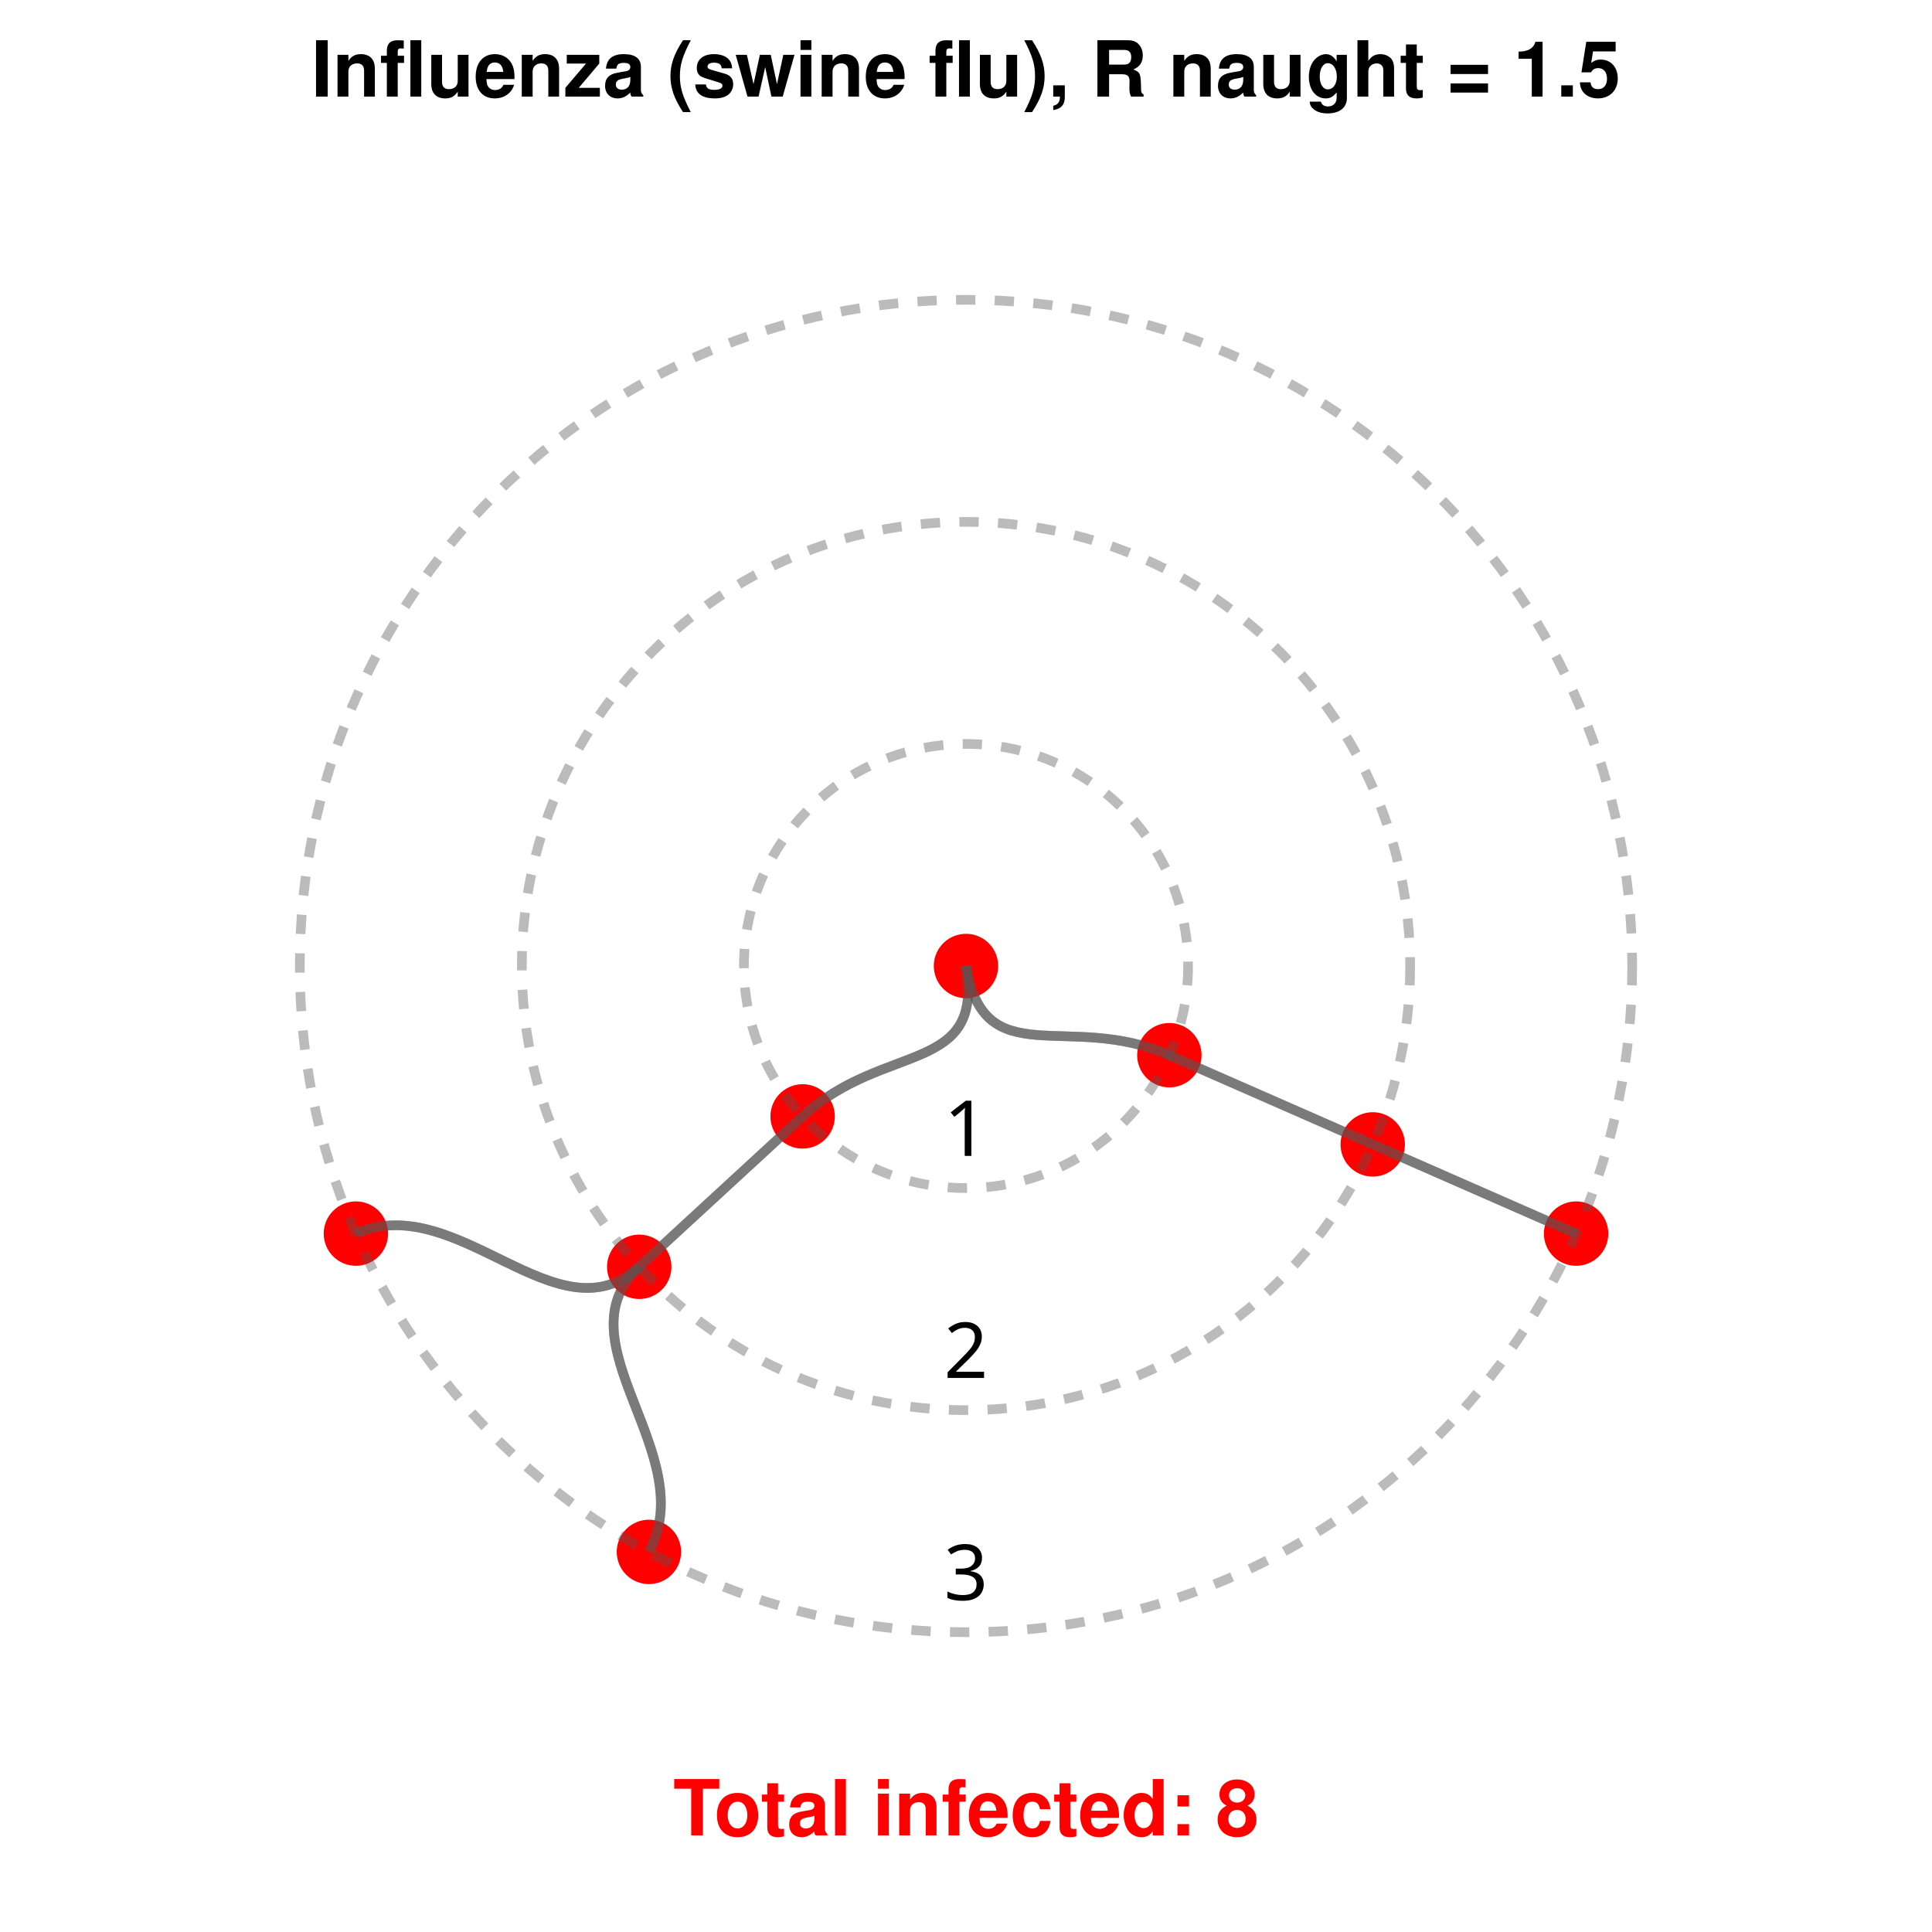
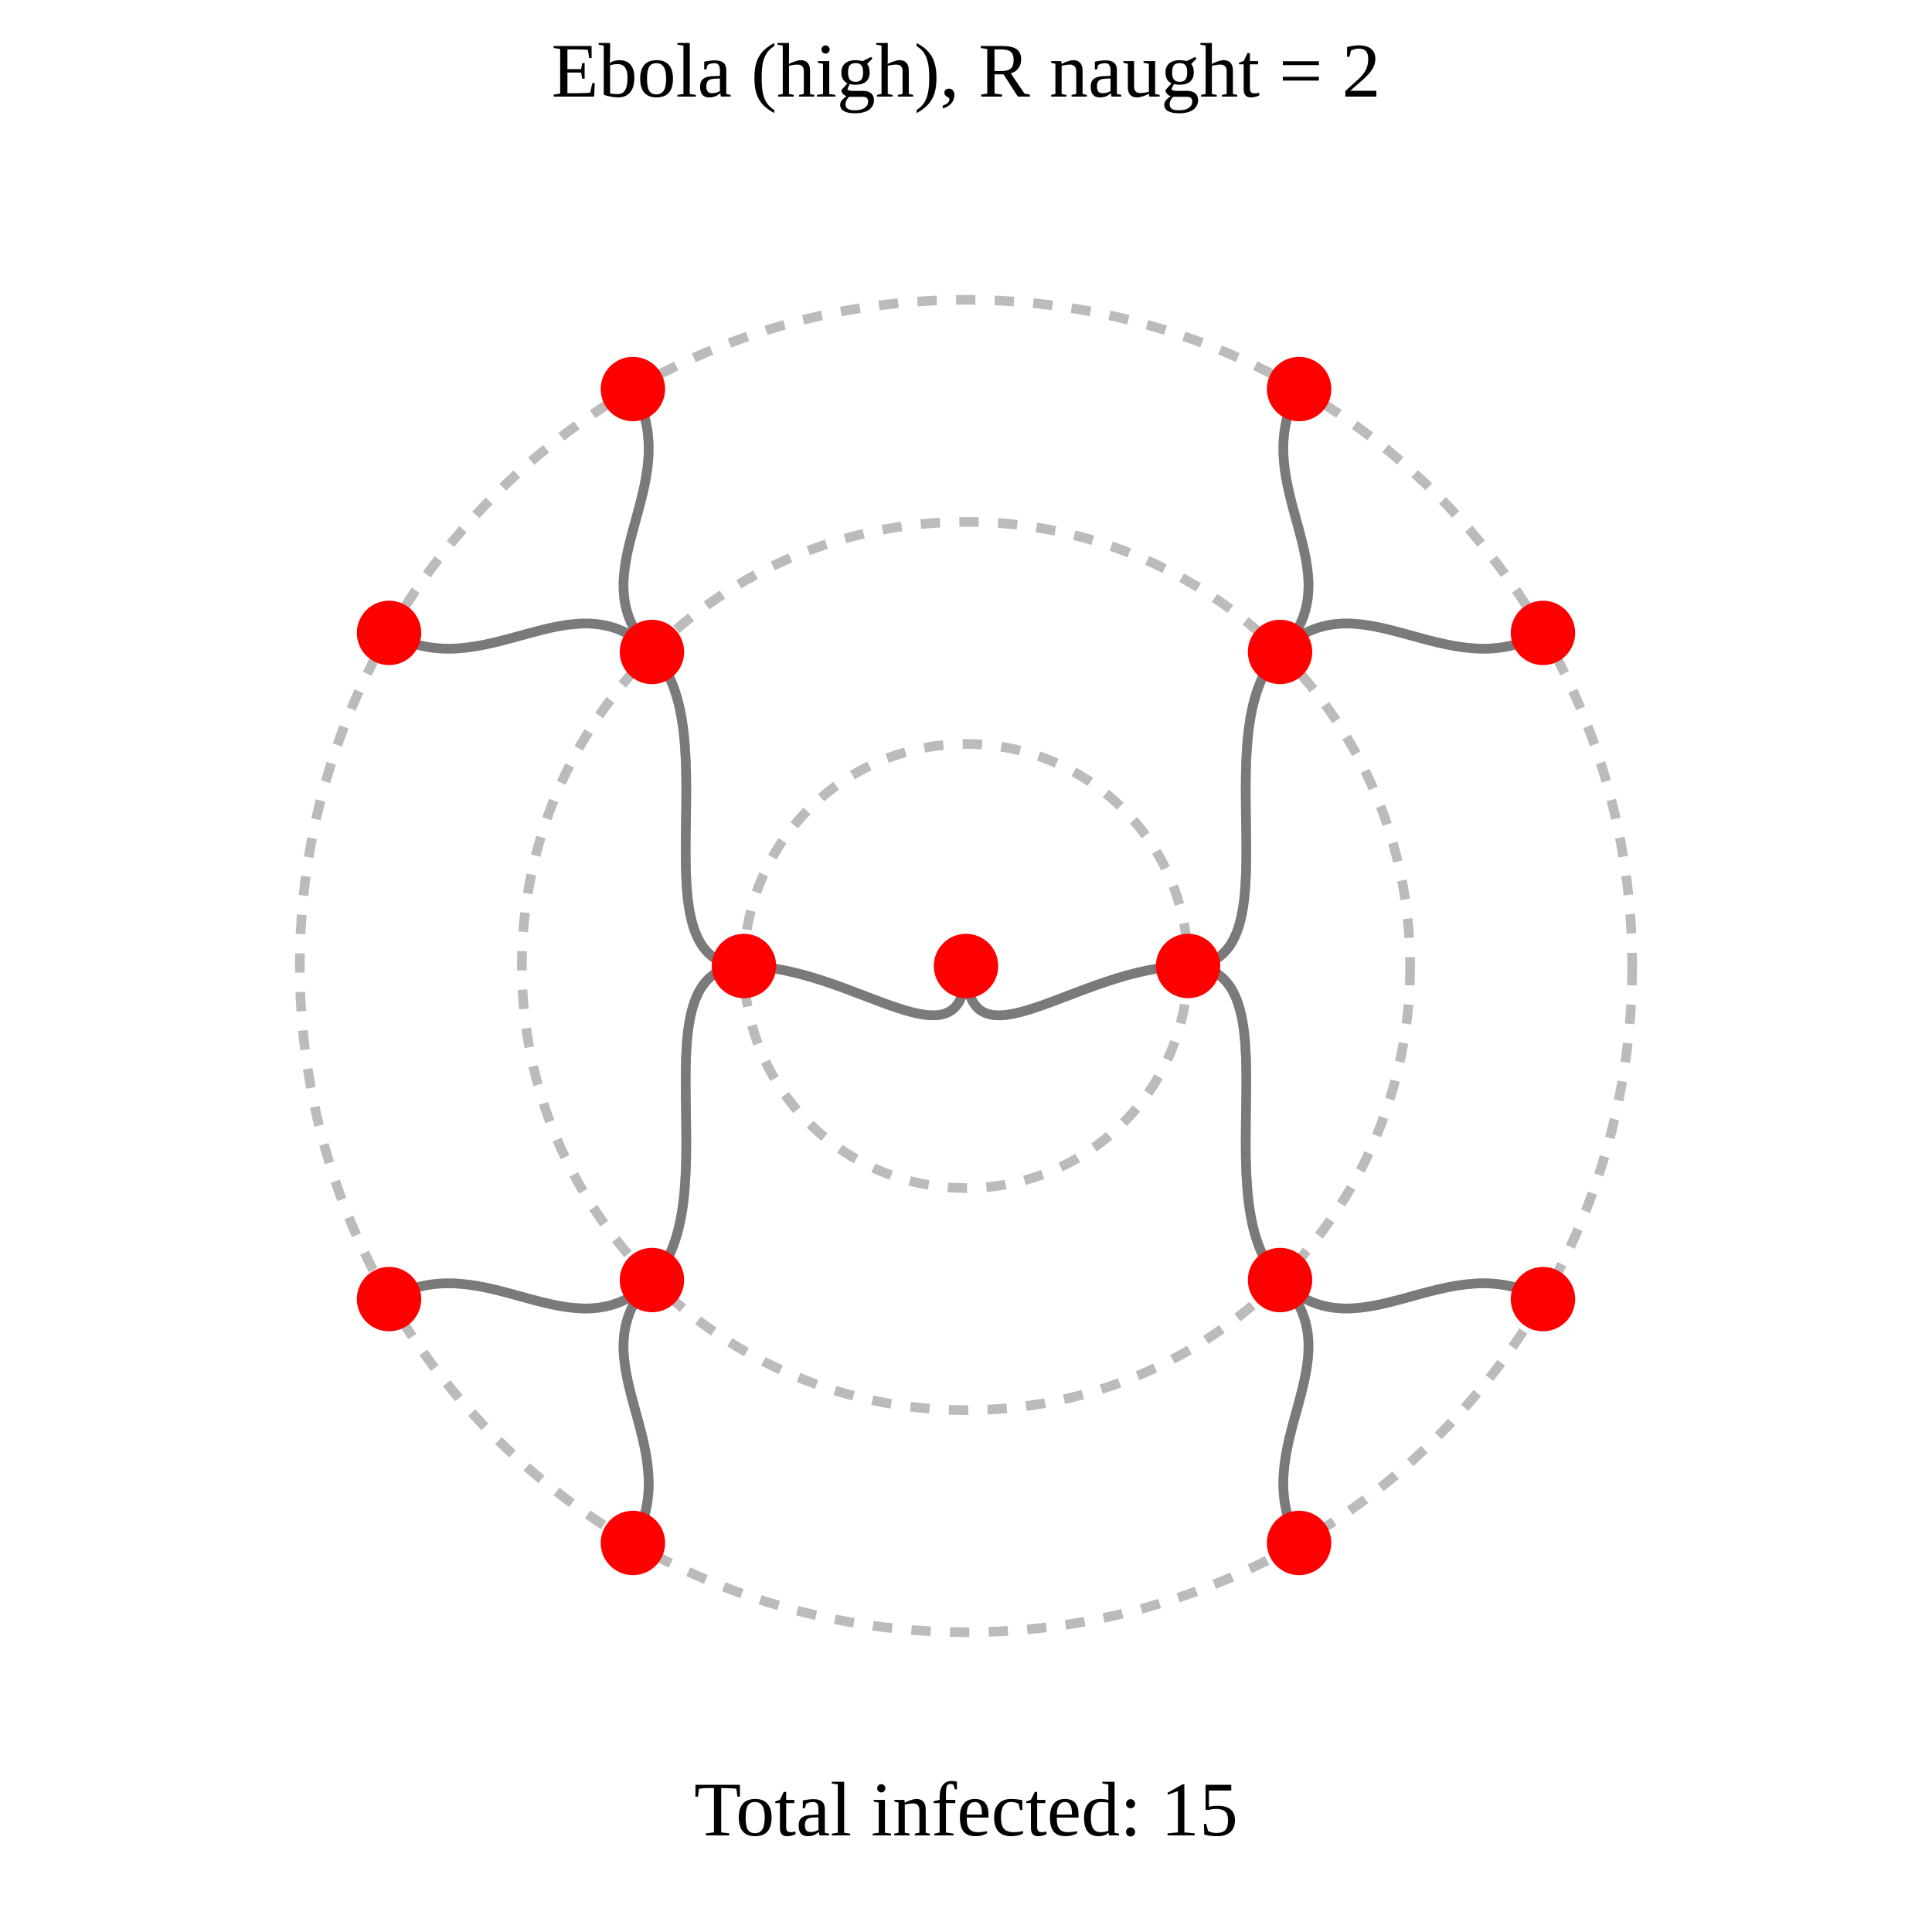
<svg xmlns="http://www.w3.org/2000/svg" width="300" height="300" preserveAspectRatio="xMinYMin meet" viewBox="0 0 300 300" class="svg-content">
  <g transform="translate(150,150)" fill="none" stroke="#555" stroke-opacity="0.4" stroke-width="1.5">
-     <style type="text/css">
- 	.radial-total {
- 		font-family: "Guardian Text Sans Web", "Helvetica Neue", Helvetica, Arial, "Lucida Grande", sans-serif;
- 		font-size: 12px;
- 		fill: red;
- 		font-weight: 600;
- 	}
- 
- 	.radial-info {
- 		font-family: "Guardian Text Sans Web", "Helvetica Neue", Helvetica, Arial, "Lucida Grande", sans-serif;
- 		font-size: 12px;
- 		fill: black;
- 		font-weight: 600;
- 	}
- </style>
-     <path d="M0,0C2.838,17.006,15.789,6.926,31.578,13.852" />
-     <path d="M0,0C2.838,17.006,-12.685,11.677,-25.37,23.355" />
-     <path d="M31.578,13.852C47.368,20.777,47.368,20.777,63.157,27.703" />
-     <path d="M-25.37,23.355C-38.055,35.032,-38.055,35.032,-50.74,46.709" />
-     <path d="M63.157,27.703C78.946,34.629,78.946,34.629,94.735,41.555" />
-     <path d="M-50.74,46.709C-63.424,58.386,-41.03,75.817,-49.236,90.98" />
-     <path d="M-50.74,46.709C-63.424,58.386,-78.946,34.629,-94.735,41.555" />
-   </g>
-   <g transform="translate(150,150)">
-     <circle class="testing" style="display: block;" transform="rotate(80.52632) translate(0,0)" fill="red" r="5" />
-     <circle class="testing" style="display: block;" transform="rotate(23.68421) translate(34.48276,0)" fill="red" r="5" />
-     <circle class="testing" style="display: block;" transform="rotate(137.3684) translate(34.48276,0)" fill="red" r="5" />
-     <circle class="testing" style="display: block;" transform="rotate(23.68421) translate(68.96552,0)" fill="red" r="5" />
-     <circle class="testing" style="display: block;" transform="rotate(137.3684) translate(68.96552,0)" fill="red" r="5" />
-     <circle class="testing" style="display: block;" transform="rotate(23.68421) translate(103.4483,0)" fill="red" r="5" />
-     <circle class="testing" style="display: block;" transform="rotate(118.4211) translate(103.4483,0)" fill="red" r="5" />
-     <circle class="testing" style="display: block;" transform="rotate(156.3158) translate(103.4483,0)" fill="red" r="5" />
+     <path d="M0,0C8.712440513921212e-15,17.241,17.241,-3.828355257328126e-15,34.483,-7.656710514656253e-15" />
+     <path d="M0,0C8.712440513921212e-15,17.241,-17.241,2.1114599985299196e-15,-34.483,4.222919997059839e-15" />
+     <path d="M34.483,-7.656710514656253e-15C51.724,-1.148506577198438e-14,36.574,-36.574,48.766,-48.766" />
+     <path d="M34.483,-7.656710514656253e-15C51.724,-1.148506577198438e-14,36.574,36.574,48.766,48.766" />
+     <path d="M-34.483,4.222919997059839e-15C-51.724,6.334379995589759e-15,-36.574,36.574,-48.766,48.766" />
+     <path d="M-34.483,4.222919997059839e-15C-51.724,6.334379995589759e-15,-36.574,-36.574,-48.766,-48.766" />
+     <path d="M48.766,-48.766C60.957,-60.957,43.103,-74.657,51.724,-89.589" />
+     <path d="M48.766,-48.766C60.957,-60.957,74.657,-43.103,89.589,-51.724" />
+     <path d="M48.766,48.766C60.957,60.957,74.657,43.103,89.589,51.724" />
+     <path d="M48.766,48.766C60.957,60.957,43.103,74.657,51.724,89.589" />
+     <path d="M-48.766,48.766C-60.957,60.957,-43.103,74.657,-51.724,89.589" />
+     <path d="M-48.766,48.766C-60.957,60.957,-74.657,43.103,-89.589,51.724" />
+     <path d="M-48.766,-48.766C-60.957,-60.957,-74.657,-43.103,-89.589,-51.724" />
+     <path d="M-48.766,-48.766C-60.957,-60.957,-43.103,-74.657,-51.724,-89.589" />
  </g>
  <g transform="translate(150,150)" font-family="sans-serif" font-size="10" stroke-linejoin="round" stroke-width="3">
-     <text class="testing" style="display: block;" transform="    rotate(80.52632)     translate(0,0)     rotate(0)    " />
-     <text class="testing" style="display: block;" transform="    rotate(23.68421)     translate(34.48276,0)     rotate(0)    " />
-     <text class="testing" style="display: block;" transform="    rotate(137.3684)     translate(34.48276,0)     rotate(180)    " />
-     <text class="testing" style="display: block;" transform="    rotate(23.68421)     translate(68.96552,0)     rotate(0)    " />
-     <text class="testing" style="display: block;" transform="    rotate(137.3684)     translate(68.96552,0)     rotate(180)    " />
-     <text class="testing" style="display: block;" transform="    rotate(23.68421)     translate(103.4483,0)     rotate(0)    " />
-     <text class="testing" style="display: block;" transform="    rotate(118.4211)     translate(103.4483,0)     rotate(180)    " />
-     <text class="testing" style="display: block;" transform="    rotate(156.3158)     translate(103.4483,0)     rotate(180)    " />
+     <text class="testing" style="display: block;" transform="    rotate(90)     translate(0,0)     rotate(0)    " />
+     <text class="testing" style="display: block;" transform="    rotate(-1.4210854715202004e-14)     translate(34.48276,0)     rotate(0)    " />
+     <text class="testing" style="display: block;" transform="    rotate(180)     translate(34.48276,0)     rotate(180)    " />
+     <text class="testing" style="display: block;" transform="    rotate(-45)     translate(68.96552,0)     rotate(0)    " />
+     <text class="testing" style="display: block;" transform="    rotate(45)     translate(68.96552,0)     rotate(0)    " />
+     <text class="testing" style="display: block;" transform="    rotate(135)     translate(68.96552,0)     rotate(180)    " />
+     <text class="testing" style="display: block;" transform="    rotate(225)     translate(68.96552,0)     rotate(180)    " />
+     <text class="testing" style="display: block;" transform="    rotate(-60)     translate(103.4483,0)     rotate(0)    " />
+     <text class="testing" style="display: block;" transform="    rotate(-30)     translate(103.4483,0)     rotate(0)    " />
+     <text class="testing" style="display: block;" transform="    rotate(30)     translate(103.4483,0)     rotate(0)    " />
+     <text class="testing" style="display: block;" transform="    rotate(60)     translate(103.4483,0)     rotate(0)    " />
+     <text class="testing" style="display: block;" transform="    rotate(120)     translate(103.4483,0)     rotate(180)    " />
+     <text class="testing" style="display: block;" transform="    rotate(150)     translate(103.4483,0)     rotate(180)    " />
+     <text class="testing" style="display: block;" transform="    rotate(210)     translate(103.4483,0)     rotate(180)    " />
+     <text class="testing" style="display: block;" transform="    rotate(240)     translate(103.4483,0)     rotate(180)    " />
  </g>
  <g>
    <circle cx="150" cy="150" r="103.448" stroke="#555" stroke-opacity="0.4" stroke-width="1.5" fill="none" style="stroke-dasharray: 3, 3;" />
  </g>
-   <text x="150" y="248.448" font-family="sans-serif" font-size="12px" fill="black" style="text-anchor: middle;">3</text>
  <g>
    <circle cx="150" cy="150" r="68.966" stroke="#555" stroke-opacity="0.4" stroke-width="1.5" fill="none" style="stroke-dasharray: 3, 3;" />
  </g>
-   <text x="150" y="213.966" font-family="sans-serif" font-size="12px" fill="black" style="text-anchor: middle;">2</text>
  <g>
    <circle cx="150" cy="150" r="34.483" stroke="#555" stroke-opacity="0.4" stroke-width="1.5" fill="none" style="stroke-dasharray: 3, 3;" />
  </g>
-   <text x="150" y="179.483" font-family="sans-serif" font-size="12px" fill="black" style="text-anchor: middle;">1</text>
-   <text class="radial-info" x="150" y="15" style="text-anchor: middle;">Influenza (swine flu), R naught = 1.5</text>
-   <text class="radial-total" x="150" y="285" style="text-anchor: middle;">Total infected: 8</text>
+   <text class="radial-info" x="150" y="15" style="text-anchor: middle;">Ebola (high), R naught = 2</text>
+   <text class="radial-total" x="150" y="285" style="text-anchor: middle;">Total infected: 15</text>
  <g transform="translate(150,150)" fill="none" stroke="#555" stroke-opacity="0.4" stroke-width="1.5">
-     <path d="M0,0C2.838,17.006,15.789,6.926,31.578,13.852" />
-     <path d="M0,0C2.838,17.006,-12.685,11.677,-25.37,23.355" />
-     <path d="M31.578,13.852C47.368,20.777,47.368,20.777,63.157,27.703" />
-     <path d="M-25.37,23.355C-38.055,35.032,-38.055,35.032,-50.74,46.709" />
-     <path d="M63.157,27.703C78.946,34.629,78.946,34.629,94.735,41.555" />
-     <path d="M-50.74,46.709C-63.424,58.386,-41.03,75.817,-49.236,90.98" />
-     <path d="M-50.74,46.709C-63.424,58.386,-78.946,34.629,-94.735,41.555" />
+     <path d="M0,0C8.712440513921212e-15,17.241,17.241,-3.828355257328126e-15,34.483,-7.656710514656253e-15" />
+     <path d="M0,0C8.712440513921212e-15,17.241,-17.241,2.1114599985299196e-15,-34.483,4.222919997059839e-15" />
+     <path d="M34.483,-7.656710514656253e-15C51.724,-1.148506577198438e-14,36.574,-36.574,48.766,-48.766" />
+     <path d="M34.483,-7.656710514656253e-15C51.724,-1.148506577198438e-14,36.574,36.574,48.766,48.766" />
+     <path d="M-34.483,4.222919997059839e-15C-51.724,6.334379995589759e-15,-36.574,36.574,-48.766,48.766" />
+     <path d="M-34.483,4.222919997059839e-15C-51.724,6.334379995589759e-15,-36.574,-36.574,-48.766,-48.766" />
+     <path d="M48.766,-48.766C60.957,-60.957,43.103,-74.657,51.724,-89.589" />
+     <path d="M48.766,-48.766C60.957,-60.957,74.657,-43.103,89.589,-51.724" />
+     <path d="M48.766,48.766C60.957,60.957,74.657,43.103,89.589,51.724" />
+     <path d="M48.766,48.766C60.957,60.957,43.103,74.657,51.724,89.589" />
+     <path d="M-48.766,48.766C-60.957,60.957,-43.103,74.657,-51.724,89.589" />
+     <path d="M-48.766,48.766C-60.957,60.957,-74.657,43.103,-89.589,51.724" />
+     <path d="M-48.766,-48.766C-60.957,-60.957,-74.657,-43.103,-89.589,-51.724" />
+     <path d="M-48.766,-48.766C-60.957,-60.957,-43.103,-74.657,-51.724,-89.589" />
  </g>
  <g transform="translate(150,150)" fill="none" stroke="#555" stroke-opacity="0.4" stroke-width="1.5">
-     <path d="M0,0C2.838,17.006,15.789,6.926,31.578,13.852" />
-     <path d="M0,0C2.838,17.006,-12.685,11.677,-25.37,23.355" />
-     <path d="M31.578,13.852C47.368,20.777,47.368,20.777,63.157,27.703" />
-     <path d="M-25.37,23.355C-38.055,35.032,-38.055,35.032,-50.74,46.709" />
-     <path d="M63.157,27.703C78.946,34.629,78.946,34.629,94.735,41.555" />
-     <path d="M-50.74,46.709C-63.424,58.386,-41.03,75.817,-49.236,90.98" />
-     <path d="M-50.74,46.709C-63.424,58.386,-78.946,34.629,-94.735,41.555" />
+     <path d="M0,0C8.712440513921212e-15,17.241,17.241,-3.828355257328126e-15,34.483,-7.656710514656253e-15" />
+     <path d="M0,0C8.712440513921212e-15,17.241,-17.241,2.1114599985299196e-15,-34.483,4.222919997059839e-15" />
+     <path d="M34.483,-7.656710514656253e-15C51.724,-1.148506577198438e-14,36.574,-36.574,48.766,-48.766" />
+     <path d="M34.483,-7.656710514656253e-15C51.724,-1.148506577198438e-14,36.574,36.574,48.766,48.766" />
+     <path d="M-34.483,4.222919997059839e-15C-51.724,6.334379995589759e-15,-36.574,36.574,-48.766,48.766" />
+     <path d="M-34.483,4.222919997059839e-15C-51.724,6.334379995589759e-15,-36.574,-36.574,-48.766,-48.766" />
+     <path d="M48.766,-48.766C60.957,-60.957,43.103,-74.657,51.724,-89.589" />
+     <path d="M48.766,-48.766C60.957,-60.957,74.657,-43.103,89.589,-51.724" />
+     <path d="M48.766,48.766C60.957,60.957,74.657,43.103,89.589,51.724" />
+     <path d="M48.766,48.766C60.957,60.957,43.103,74.657,51.724,89.589" />
+     <path d="M-48.766,48.766C-60.957,60.957,-43.103,74.657,-51.724,89.589" />
+     <path d="M-48.766,48.766C-60.957,60.957,-74.657,43.103,-89.589,51.724" />
+     <path d="M-48.766,-48.766C-60.957,-60.957,-74.657,-43.103,-89.589,-51.724" />
+     <path d="M-48.766,-48.766C-60.957,-60.957,-43.103,-74.657,-51.724,-89.589" />
+   </g>
+   <g transform="translate(150,150)">
+     <circle class="testing" style="display: block;" transform="rotate(90) translate(0,0)" fill="red" r="5" />
+     <circle class="testing" style="display: block;" transform="rotate(-1.4210854715202004e-14) translate(34.48276,0)" fill="red" r="5" />
+     <circle class="testing" style="display: block;" transform="rotate(180) translate(34.48276,0)" fill="red" r="5" />
+     <circle class="testing" style="display: block;" transform="rotate(-45) translate(68.96552,0)" fill="red" r="5" />
+     <circle class="testing" style="display: block;" transform="rotate(45) translate(68.96552,0)" fill="red" r="5" />
+     <circle class="testing" style="display: block;" transform="rotate(135) translate(68.96552,0)" fill="red" r="5" />
+     <circle class="testing" style="display: block;" transform="rotate(225) translate(68.96552,0)" fill="red" r="5" />
+     <circle class="testing" style="display: block;" transform="rotate(-60) translate(103.4483,0)" fill="red" r="5" />
+     <circle class="testing" style="display: block;" transform="rotate(-30) translate(103.4483,0)" fill="red" r="5" />
+     <circle class="testing" style="display: block;" transform="rotate(30) translate(103.4483,0)" fill="red" r="5" />
+     <circle class="testing" style="display: block;" transform="rotate(60) translate(103.4483,0)" fill="red" r="5" />
+     <circle class="testing" style="display: block;" transform="rotate(120) translate(103.4483,0)" fill="red" r="5" />
+     <circle class="testing" style="display: block;" transform="rotate(150) translate(103.4483,0)" fill="red" r="5" />
+     <circle class="testing" style="display: block;" transform="rotate(210) translate(103.4483,0)" fill="red" r="5" />
+     <circle class="testing" style="display: block;" transform="rotate(240) translate(103.4483,0)" fill="red" r="5" />
  </g>
</svg>
